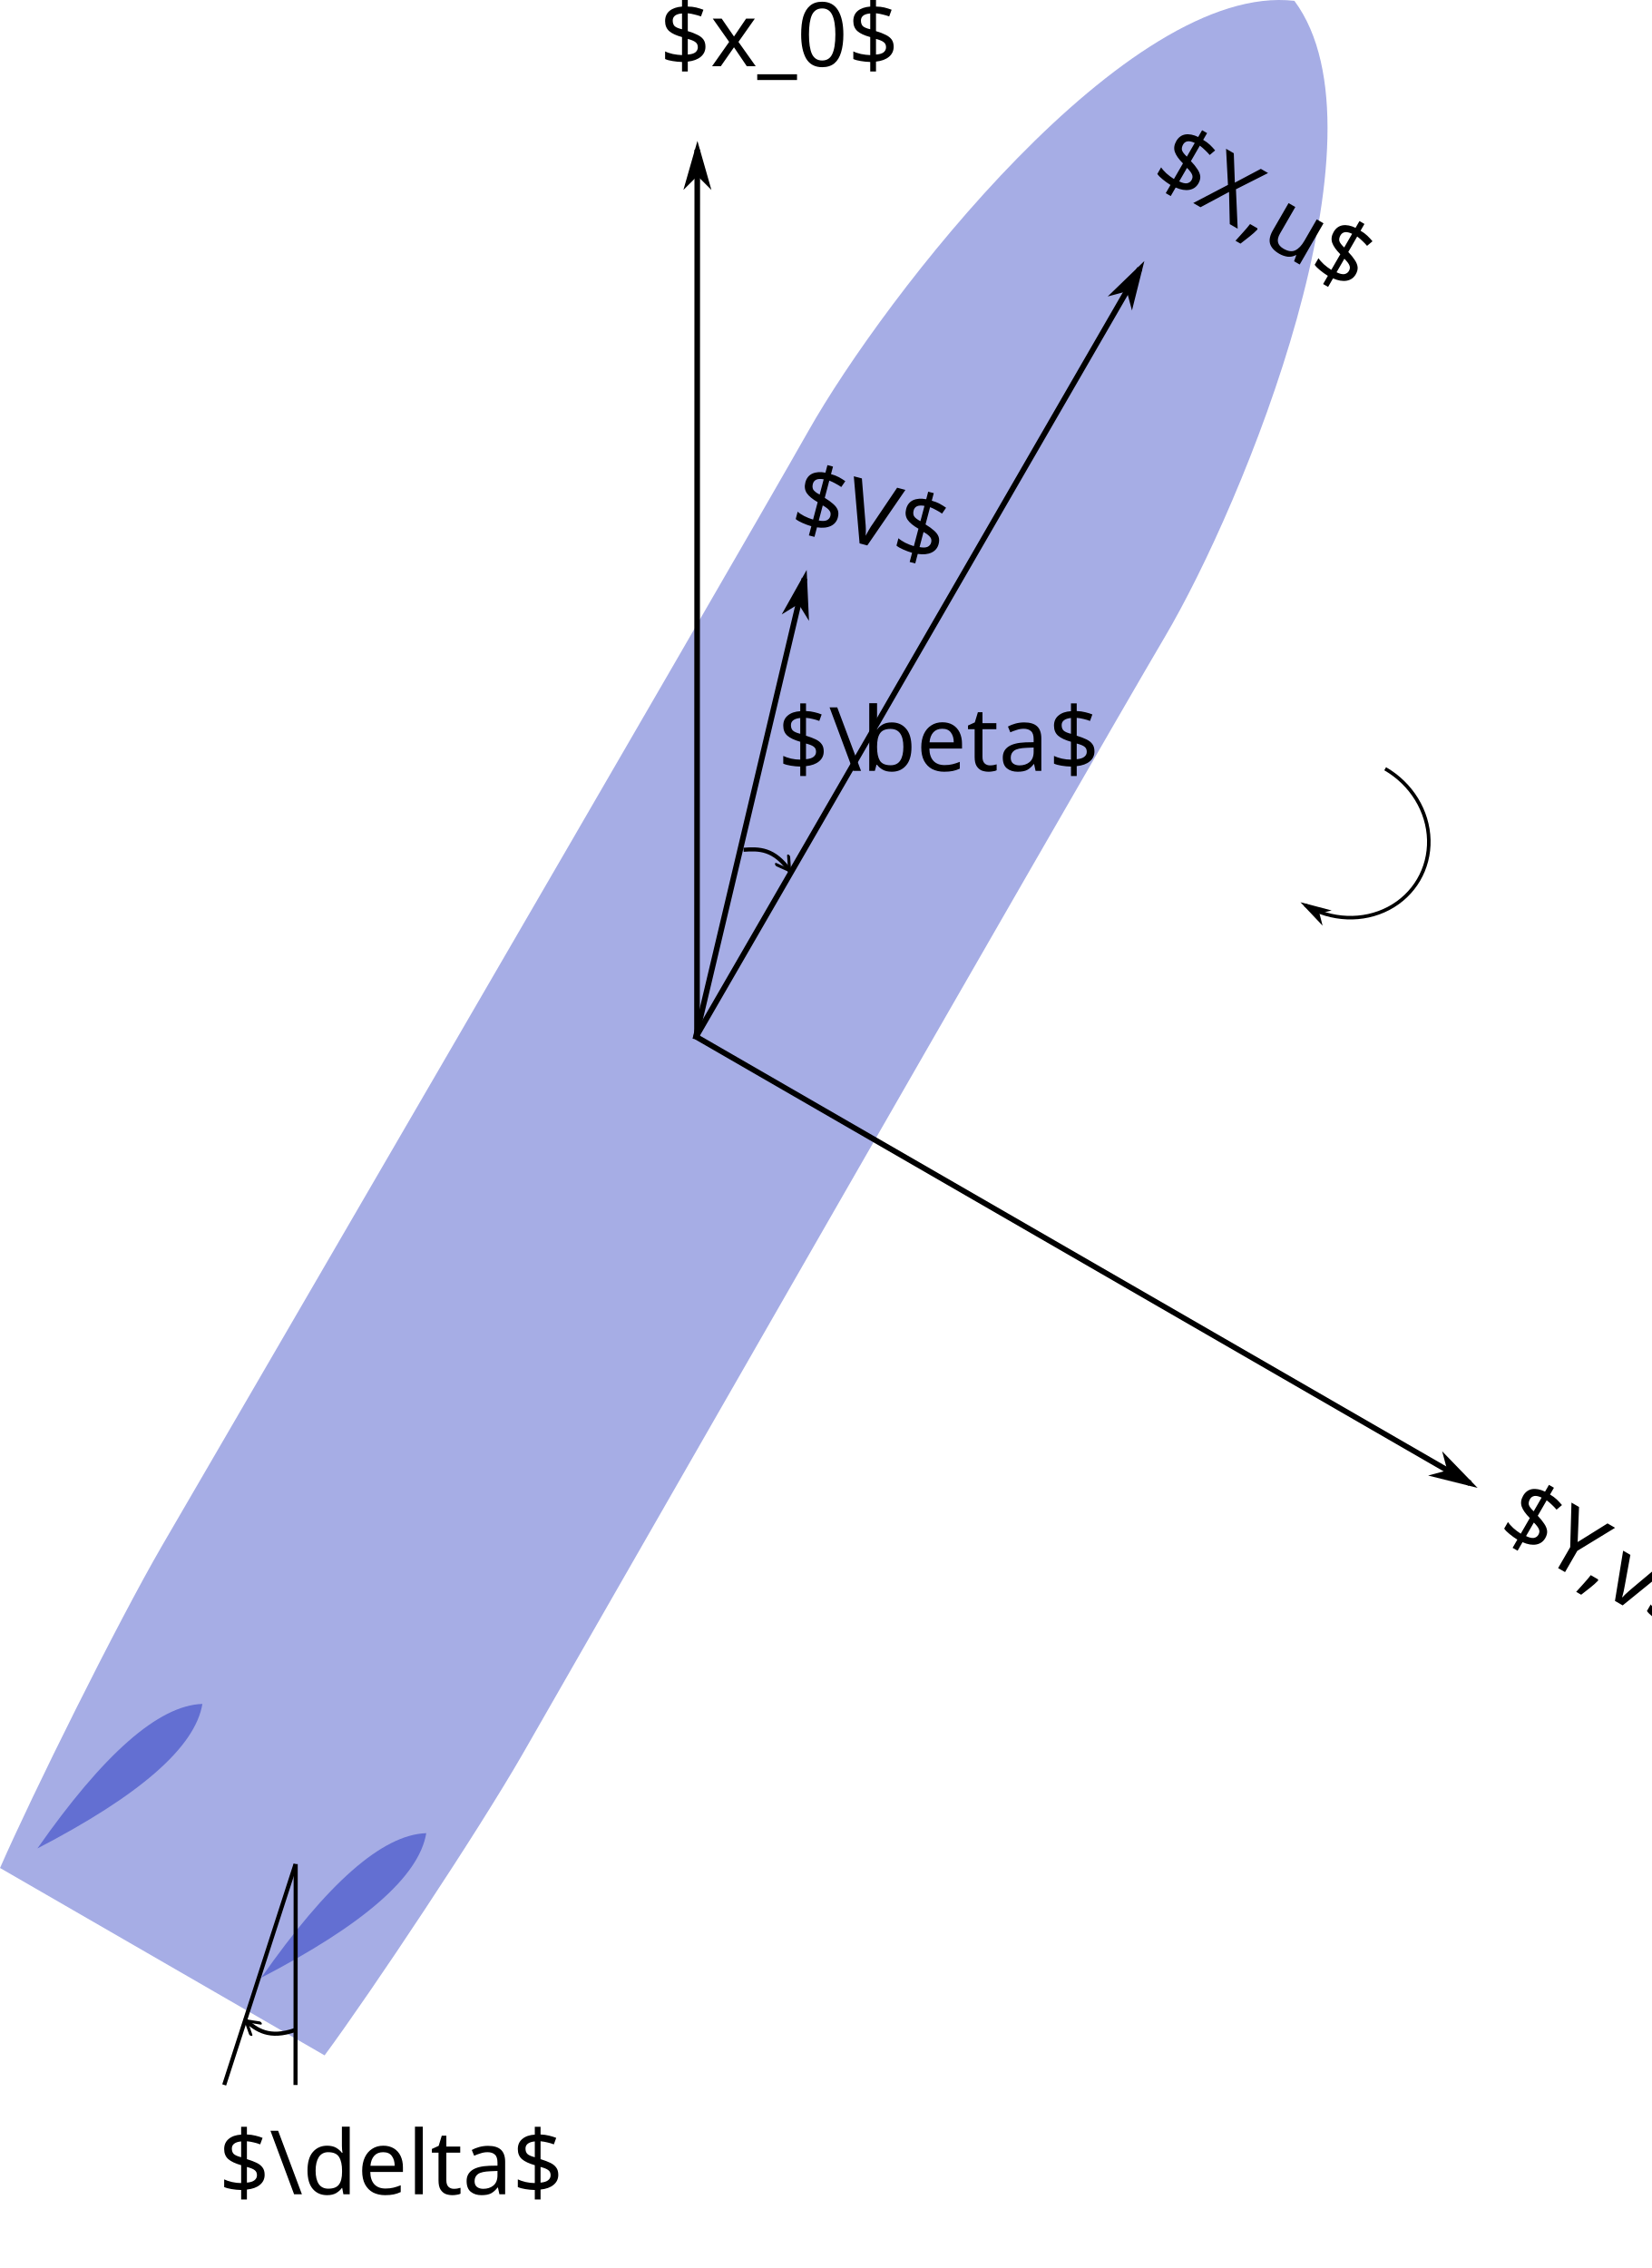
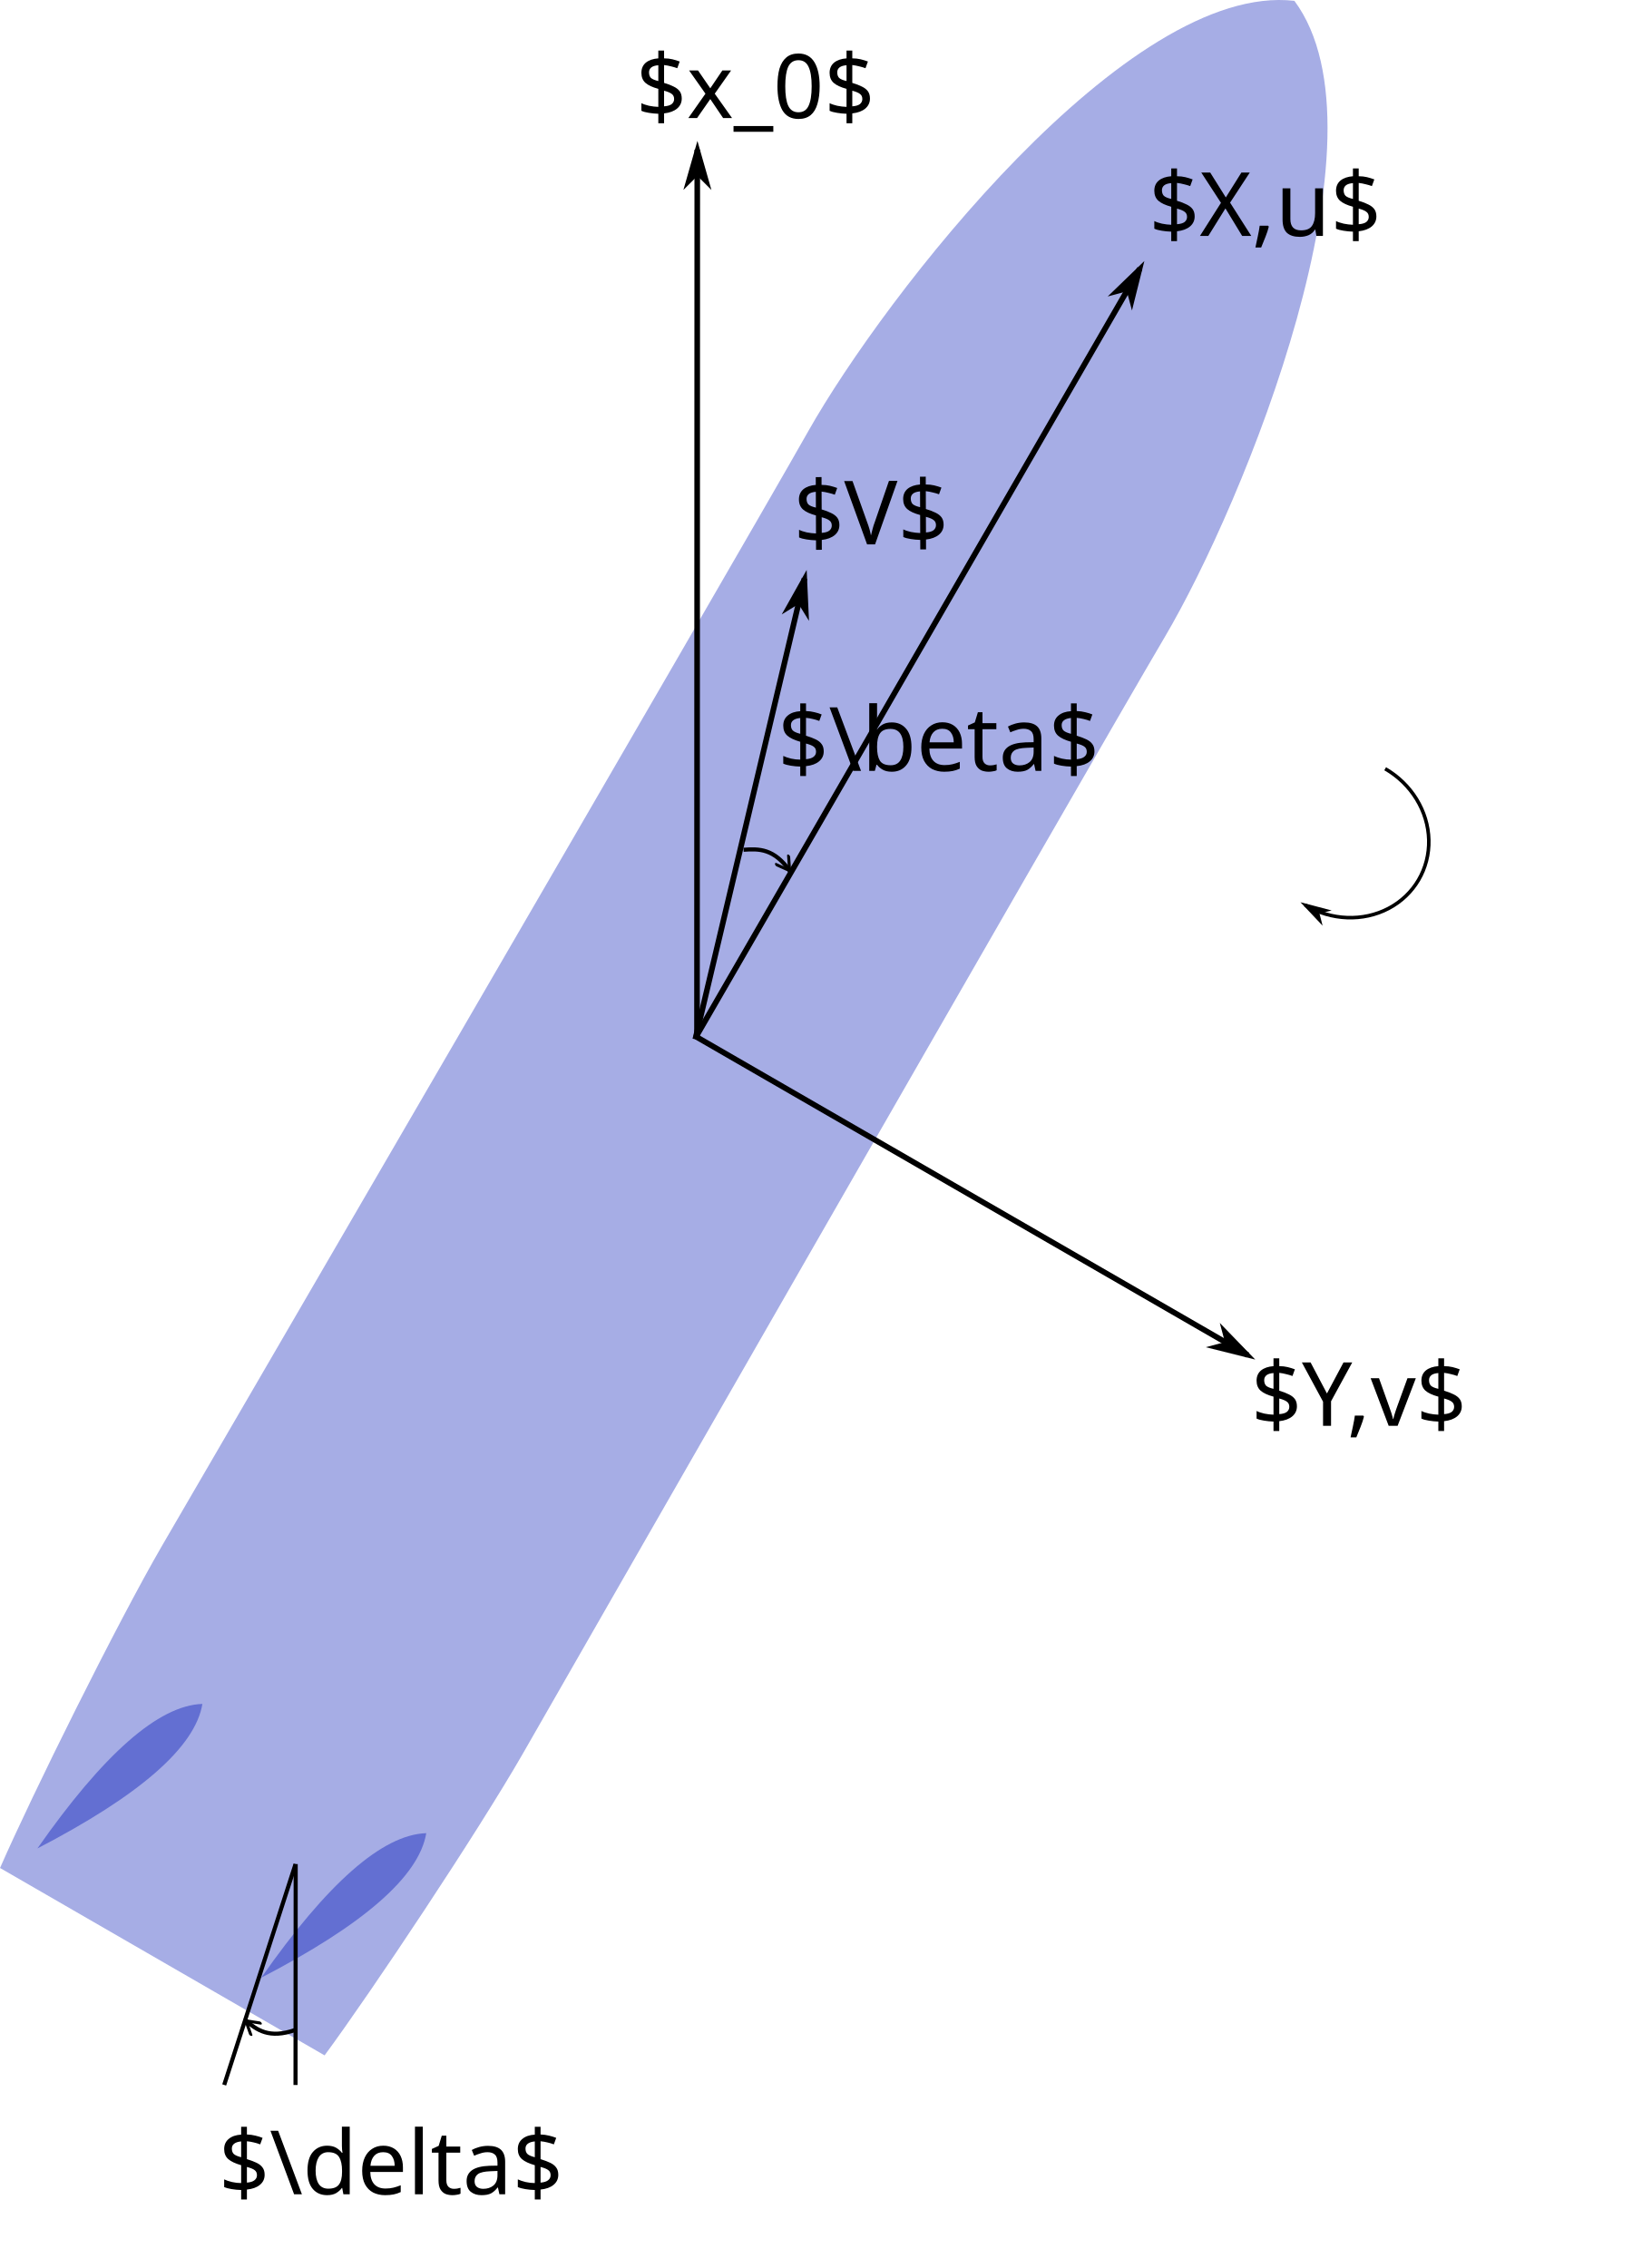
<svg xmlns="http://www.w3.org/2000/svg" width="5.242cm" height="7.199cm" viewBox="0 0 174.729 239.971" version="1.1" id="svg5" xml:space="preserve">
  <defs id="defs2">
    <marker style="overflow:visible" id="ArrowWideRounded" refX="0.5" refY="0" orient="auto-start-reverse" markerWidth="1" markerHeight="0.6" viewBox="0 0 1 1" preserveAspectRatio="none">
      <path style="fill:none;stroke:context-stroke;stroke-width:1;stroke-linecap:round" d="M 3,-3 0,0 3,3" transform="rotate(180,0.125,0)" id="path6" />
    </marker>
    <linearGradient id="linearGradient18296">
      <stop style="stop-color:#7781d7;stop-opacity:1;" offset="0" id="stop18294" />
    </linearGradient>
    <rect x="410.356" y="703.464" width="82.898" height="63.095" id="rect2929" />
    <rect x="166.453" y="700.889" width="81.197" height="44.333" id="rect11198" />
    <rect x="122.669" y="504.307" width="65.423" height="73.549" id="rect11068" />
    <rect x="410.356" y="703.464" width="82.898" height="63.095" id="rect3683" />
    <rect x="410.356" y="703.464" width="82.898" height="63.095" id="rect3738" />
    <rect x="410.356" y="703.464" width="82.898" height="63.095" id="rect3762" />
    <rect x="410.356" y="703.464" width="82.898" height="63.095" id="rect6978" />
    <rect x="410.356" y="703.464" width="82.898" height="63.095" id="rect8227" />
    <marker style="overflow:visible" id="Arrow1L" refX="4.696" refY="-0.027" orient="auto-start-reverse" markerWidth="8.75" markerHeight="5" viewBox="0 0 8.75 5" preserveAspectRatio="xMidYMid">
      <path style="fill:context-stroke;fill-rule:evenodd;stroke:none" d="M 0,0 5,-5 -12.5,0 5,5 Z" id="arrow1L" transform="scale(-0.5)" />
    </marker>
    <marker style="overflow:visible" id="Arrow1L-2-9" refX="4.696" refY="-0.027" orient="auto-start-reverse" markerWidth="8.75" markerHeight="5" viewBox="0 0 8.75 5" preserveAspectRatio="xMidYMid">
      <path style="fill:context-stroke;fill-rule:evenodd;stroke:none" d="M 0,0 5,-5 -12.5,0 5,5 Z" id="arrow1L-3-2" transform="scale(-0.5)" />
    </marker>
  </defs>
  <g id="layer1" style="display:inline" transform="translate(19.36282,-49.10909)">
    <g id="g555" transform="matrix(1.090411,0.6295493,-0.6295493,1.090411,36.34442,-67.9563)" style="stroke:none;stroke-width:0.444;stroke-dasharray:none;stroke-opacity:1">
      <a id="a4772" style="fill:#7781d7;fill-opacity:0.652;stroke:none;stroke-width:0.445;stroke-dasharray:none;stroke-opacity:1">
        <path id="path1055" style="display:inline;fill:#7781d7;fill-opacity:0.652;stroke:none;stroke-width:0.445;stroke-linejoin:round;stroke-dasharray:none;stroke-opacity:1;paint-order:markers fill stroke" d="m 84.909,208.336 c -0.014,7.599 1.001,23.553 1.75,30.249 h 15.747 15.747 c 0.749,-6.696 1.764,-22.65 1.75,-30.249 0,0 -0.322,-95.214 -0.2,-108.291 0.122,-13.077 -4.373,-46.129 -17.297,-51.729 -12.924,5.599 -17.419,38.652 -17.297,51.729 0.122,13.077 -0.2,108.291 -0.2,108.291 z" />
      </a>
      <g id="g2726" transform="rotate(20,105.9406,257.9604)" style="stroke:none;stroke-width:0.445;stroke-dasharray:none;stroke-opacity:1">
        <path id="path7777-0" style="display:inline;fill:#404ec7;fill-opacity:0.652;stroke:none;stroke-width:0.445;stroke-linejoin:round;stroke-dasharray:none;stroke-opacity:1" d="m 101.977,217.029 c 2.41,2.814 2.49,9.031 0.391,18.429 m -0.391,-18.429 c -2.288,2.914 -2.104,9.128 0.391,18.429" />
      </g>
      <path style="display:none;fill:#5a63fe;fill-opacity:1;stroke:none;stroke-width:0.444;stroke-linejoin:round;stroke-dasharray:none;stroke-opacity:1;paint-order:markers fill stroke" d="M 102.406,48.317 V 243.94" id="path5693" />
      <g id="g1" transform="rotate(20,95.07924,196.3625)" style="stroke:none;stroke-width:0.445;stroke-dasharray:none;stroke-opacity:1">
        <path id="path1" style="display:inline;fill:#404ec7;fill-opacity:0.652;stroke:none;stroke-width:0.445;stroke-linejoin:round;stroke-dasharray:none;stroke-opacity:1" d="m 101.977,217.029 c 2.41,2.814 2.49,9.031 0.391,18.429 m -0.391,-18.429 c -2.288,2.914 -2.104,9.128 0.391,18.429" />
      </g>
    </g>
    <g id="g6460" transform="matrix(0,1.450481,-1.450481,0,431.1217,-58.50051)" style="display:none">
      <g id="g6477">
        <path style="display:inline;fill:#94952d;fill-opacity:0.652;stroke:#000000;stroke-width:0.9;stroke-linejoin:round;stroke-dasharray:none;stroke-opacity:1;marker-start:url(#Arrow1L)" d="m 102.406,202.01 v 29.049" id="path6454" />
        <text xml:space="preserve" style="font-size:7.056px;line-height:1.5;font-family:'Baskerville Old Face';-inkscape-font-specification:'Baskerville Old Face, Normal';display:inline;fill:#000000;fill-opacity:1;stroke:none;stroke-width:0.3;stroke-linejoin:round;stroke-dasharray:none;stroke-opacity:1;paint-order:markers fill stroke" x="-200.612" y="104.68" id="text6458" transform="rotate(-90)">
          <tspan style="fill:#000000;fill-opacity:1;stroke:none;stroke-width:0.3" x="-200.612" y="104.68" id="tspan6456">$Y_R$</tspan>
        </text>
      </g>
      <g id="g6468" style="display:inline" transform="rotate(-90,102.43,231.0596)">
        <path style="display:inline;fill:#94952d;fill-opacity:0.652;stroke:#000000;stroke-width:0.9;stroke-linejoin:round;stroke-dasharray:none;stroke-opacity:1;marker-start:url(#Arrow1L)" d="m 102.406,215.044 v 16.015" id="path6462" />
        <text xml:space="preserve" style="font-size:7.056px;line-height:1.5;font-family:'Baskerville Old Face';-inkscape-font-specification:'Baskerville Old Face, Normal';display:inline;fill:#000000;fill-opacity:1;stroke:none;stroke-width:0.3;stroke-linejoin:round;stroke-dasharray:none;stroke-opacity:1;paint-order:markers fill stroke" x="92.36" y="210.716" id="text6466">
          <tspan style="fill:#000000;fill-opacity:1;stroke:none;stroke-width:0.3" x="92.36" y="210.716" id="tspan6464">$X_R$</tspan>
        </text>
      </g>
    </g>
    <g id="g6568" transform="matrix(-0.6295493,1.090411,-1.090411,-0.6295493,370.7258,192.6102)" style="stroke-width:0.471;stroke-dasharray:none">
      <g id="g6558" style="stroke-width:0.471;stroke-dasharray:none">
-         <path style="display:inline;fill:#94952d;fill-opacity:0.652;stroke:#000000;stroke-width:0.471;stroke-linejoin:round;stroke-dasharray:none;stroke-dashoffset:0;stroke-opacity:1;marker-start:url(#Arrow1L)" d="m 102.393,155.976 0.013,75.083" id="path6552" />
-         <text xml:space="preserve" style="font-style:normal;font-variant:normal;font-weight:normal;font-stretch:normal;font-size:5.604px;line-height:1.5;font-family:'Baskerville Old Face';-inkscape-font-specification:'Baskerville Old Face, Normal';font-variant-ligatures:normal;font-variant-caps:normal;font-variant-numeric:normal;font-variant-east-asian:normal;display:inline;fill:#000000;fill-opacity:1;stroke:none;stroke-width:0.471;stroke-linejoin:round;stroke-dasharray:none;stroke-opacity:1;paint-order:markers fill stroke" x="-152.072" y="104.857" id="text6556" transform="rotate(-90)">
-           <tspan style="font-style:normal;font-variant:normal;font-weight:normal;font-stretch:normal;font-size:7.472px;font-family:'Baskerville Old Face';-inkscape-font-specification:'Baskerville Old Face, Normal';font-variant-ligatures:normal;font-variant-caps:normal;font-variant-numeric:normal;font-variant-east-asian:normal;fill:#000000;fill-opacity:1;stroke:none;stroke-width:0.471;stroke-dasharray:none" x="-152.072" y="104.857" id="tspan6554">$Y,v$</tspan>
+         <path style="display:inline;fill:#94952d;fill-opacity:0.652;stroke:#000000;stroke-width:0.471;stroke-linejoin:round;stroke-dasharray:none;stroke-dashoffset:0;stroke-opacity:1;marker-start:url(#Arrow1L)" d="m 102.396,177.55 0.009,53.51" id="path6552" />
+         <text xml:space="preserve" style="font-style:normal;font-variant:normal;font-weight:normal;font-stretch:normal;font-size:5.604px;line-height:1.5;font-family:'Baskerville Old Face';-inkscape-font-specification:'Baskerville Old Face, Normal';font-variant-ligatures:normal;font-variant-caps:normal;font-variant-numeric:normal;font-variant-east-asian:normal;display:inline;fill:#000000;fill-opacity:1;stroke:none;stroke-width:0.471;stroke-linejoin:round;stroke-dasharray:none;stroke-opacity:1;paint-order:markers fill stroke" x="-204.69" y="5.847" id="text6556" transform="rotate(-120)">
+           <tspan style="font-style:normal;font-variant:normal;font-weight:normal;font-stretch:normal;font-size:7.472px;font-family:'Baskerville Old Face';-inkscape-font-specification:'Baskerville Old Face, Normal';font-variant-ligatures:normal;font-variant-caps:normal;font-variant-numeric:normal;font-variant-east-asian:normal;fill:#000000;fill-opacity:1;stroke:none;stroke-width:0.471;stroke-dasharray:none" x="-204.69" y="5.847" id="tspan6554">$Y,v$</tspan>
        </text>
      </g>
      <g id="g6566" style="display:inline;stroke-width:0.471;stroke-dasharray:none" transform="rotate(-90,102.43,231.0596)">
        <path style="display:inline;fill:#7781d7;fill-opacity:1;fill-rule:evenodd;stroke:#000000;stroke-width:0.471;stroke-linejoin:round;stroke-dasharray:none;stroke-dashoffset:0;stroke-opacity:1;marker-start:url(#Arrow1L)" d="m 102.43,156.481 -0.024,74.579" id="path6560" />
-         <text xml:space="preserve" style="font-style:normal;font-variant:normal;font-weight:normal;font-stretch:normal;font-size:5.604px;line-height:1.5;font-family:'Baskerville Old Face';-inkscape-font-specification:'Baskerville Old Face, Normal';font-variant-ligatures:normal;font-variant-caps:normal;font-variant-numeric:normal;font-variant-east-asian:normal;display:inline;fill:#000000;fill-opacity:1;stroke:none;stroke-width:0.471;stroke-linejoin:round;stroke-dasharray:none;stroke-opacity:1;paint-order:markers fill stroke" x="99.258" y="149.476" id="text6564">
-           <tspan style="font-style:normal;font-variant:normal;font-weight:normal;font-stretch:normal;font-size:7.472px;font-family:'Baskerville Old Face';-inkscape-font-specification:'Baskerville Old Face, Normal';font-variant-ligatures:normal;font-variant-caps:normal;font-variant-numeric:normal;font-variant-east-asian:normal;fill:#000000;fill-opacity:1;stroke:none;stroke-width:0.471;stroke-dasharray:none" x="99.258" y="149.476" id="tspan6570">$X,u$</tspan>
+         <text xml:space="preserve" style="font-style:normal;font-variant:normal;font-weight:normal;font-stretch:normal;font-size:5.604px;line-height:1.5;font-family:'Baskerville Old Face';-inkscape-font-specification:'Baskerville Old Face, Normal';font-variant-ligatures:normal;font-variant-caps:normal;font-variant-numeric:normal;font-variant-east-asian:normal;display:inline;fill:#000000;fill-opacity:1;stroke:none;stroke-width:0.471;stroke-linejoin:round;stroke-dasharray:none;stroke-opacity:1;paint-order:markers fill stroke" x="11.212" y="183.995" id="text6564" transform="rotate(-30)">
+           <tspan style="font-style:normal;font-variant:normal;font-weight:normal;font-stretch:normal;font-size:7.472px;font-family:'Baskerville Old Face';-inkscape-font-specification:'Baskerville Old Face, Normal';font-variant-ligatures:normal;font-variant-caps:normal;font-variant-numeric:normal;font-variant-east-asian:normal;fill:#000000;fill-opacity:1;stroke:none;stroke-width:0.471;stroke-dasharray:none" x="11.212" y="183.995" id="tspan6570">$X,u$</tspan>
        </text>
      </g>
    </g>
    <path style="fill:none;fill-opacity:0.652;fill-rule:evenodd;stroke:#000000;stroke-width:0.375;stroke-linejoin:round;stroke-dasharray:none;stroke-dashoffset:0;stroke-opacity:1;marker-end:url(#Arrow1L-2-9);paint-order:markers fill stroke" id="path27737" d="m 175.378,49.374 a 8.944,8.366 0 0 1 7.765,4.215 8.944,8.366 0 0 1 -0.059,8.397 8.944,8.366 0 0 1 -7.823,4.119" transform="rotate(30)" />
    <text xml:space="preserve" style="font-style:normal;font-variant:normal;font-weight:normal;font-stretch:normal;font-size:7.056px;line-height:1.5;font-family:'Baskerville Old Face';-inkscape-font-specification:'Baskerville Old Face, Normal';font-variant-ligatures:normal;font-variant-caps:normal;font-variant-numeric:normal;font-variant-east-asian:normal;display:none;fill:#000000;fill-opacity:1;stroke:none;stroke-width:0.378;stroke-linejoin:round;stroke-dasharray:none;stroke-opacity:1;paint-order:markers fill stroke" x="68.439" y="172.246" id="text6491-2">
      <tspan style="font-style:normal;font-variant:normal;font-weight:normal;font-stretch:normal;font-size:7.056px;font-family:'Baskerville Old Face';-inkscape-font-specification:'Baskerville Old Face, Normal';font-variant-ligatures:normal;font-variant-caps:normal;font-variant-numeric:normal;font-variant-east-asian:normal;fill:#000000;fill-opacity:1;stroke:none;stroke-width:0.378" x="0" y="0" id="tspan6489-0">$N_D,N_H,</tspan>
      <tspan style="font-style:normal;font-variant:normal;font-weight:normal;font-stretch:normal;font-size:7.056px;font-family:'Baskerville Old Face';-inkscape-font-specification:'Baskerville Old Face, Normal';font-variant-ligatures:normal;font-variant-caps:normal;font-variant-numeric:normal;font-variant-east-asian:normal;fill:#000000;fill-opacity:1;stroke:none;stroke-width:0.378" x="0" y="0" id="tspan30353">N_R,N_{RHI}$</tspan>
    </text>
    <g id="g8" transform="translate(-62.78031,-7.539973)">
      <path style="display:inline;fill:none;stroke:#000000;stroke-width:0;stroke-dasharray:none;stroke-opacity:1" d="m 118.178,210.816 -1.963,7.326 -5.936,17.452 5.936,-17.452" id="path2" transform="matrix(1.259099,0,0,1.259099,-69.1755,-27.20953)" />
      <path style="display:inline;fill:none;stroke:#000000;stroke-width:0.344;stroke-dasharray:none;stroke-opacity:1" d="m 114.255,241.81 0.013,-18.563" id="path4" transform="matrix(1.259099,0,0,1.259099,-69.1755,-27.20953)" />
      <path style="display:inline;fill:none;stroke:#000000;stroke-width:0.344;stroke-dasharray:none;stroke-opacity:1" d="m 114.256,223.252 -5.995,18.554" id="path5" transform="matrix(1.259099,0,0,1.259099,-69.1755,-27.20953)" />
      <text xml:space="preserve" style="font-style:normal;font-variant:normal;font-weight:normal;font-stretch:normal;font-size:7.056px;line-height:1.5;font-family:'Baskerville Old Face';-inkscape-font-specification:'Baskerville Old Face, Normal';font-variant-ligatures:normal;font-variant-caps:normal;font-variant-numeric:normal;font-variant-east-asian:normal;display:inline;fill:#000000;fill-opacity:1;stroke:none;stroke-width:0.378;stroke-linejoin:round;stroke-dasharray:none;stroke-opacity:1;paint-order:markers fill stroke" x="66.554" y="288.822" id="text6">
        <tspan style="font-style:normal;font-variant:normal;font-weight:normal;font-stretch:normal;font-size:9.407px;font-family:'Baskerville Old Face';-inkscape-font-specification:'Baskerville Old Face, Normal';font-variant-ligatures:normal;font-variant-caps:normal;font-variant-numeric:normal;font-variant-east-asian:normal;fill:#000000;fill-opacity:1;stroke:none;stroke-width:0.378" x="66.554" y="288.822" id="tspan7">$\delta$</tspan>
      </text>
      <path style="fill:none;stroke:#000000;stroke-width:0.433;stroke-dasharray:none;marker-end:url(#ArrowWideRounded)" d="m 74.692,271.418 c -2.821,0.997 -4.099,0.011 -5.343,-1.02" id="path3" />
    </g>
    <g id="g11" transform="matrix(1.3265289e-8,1.259099,-1.259099,1.3265289e-8,345.3375,29.87096)" style="stroke-width:0.471;stroke-dasharray:none">
      <g id="g10" style="display:inline;stroke-width:0.471;stroke-dasharray:none" transform="rotate(-90,102.43,231.0596)">
        <path style="display:inline;fill:#7781d7;fill-opacity:1;fill-rule:evenodd;stroke:#000000;stroke-width:0.471;stroke-linejoin:round;stroke-dasharray:none;stroke-dashoffset:0;stroke-opacity:1;marker-start:url(#Arrow1L)" d="m 102.43,156.481 -0.024,74.579" id="path9" />
-         <text xml:space="preserve" style="font-style:normal;font-variant:normal;font-weight:normal;font-stretch:normal;font-size:5.604px;line-height:1.5;font-family:'Baskerville Old Face';-inkscape-font-specification:'Baskerville Old Face, Normal';font-variant-ligatures:normal;font-variant-caps:normal;font-variant-numeric:normal;font-variant-east-asian:normal;display:inline;fill:#000000;fill-opacity:1;stroke:none;stroke-width:0.471;stroke-linejoin:round;stroke-dasharray:none;stroke-opacity:1;paint-order:markers fill stroke" x="99.258" y="149.476" id="text9">
-           <tspan style="font-style:normal;font-variant:normal;font-weight:normal;font-stretch:normal;font-size:7.472px;font-family:'Baskerville Old Face';-inkscape-font-specification:'Baskerville Old Face, Normal';font-variant-ligatures:normal;font-variant-caps:normal;font-variant-numeric:normal;font-variant-east-asian:normal;fill:#000000;fill-opacity:1;stroke:none;stroke-width:0.471;stroke-dasharray:none" x="99.258" y="149.476" id="tspan9">$x_0$</tspan>
+         <text xml:space="preserve" style="font-style:normal;font-variant:normal;font-weight:normal;font-stretch:normal;font-size:5.604px;line-height:1.5;font-family:'Baskerville Old Face';-inkscape-font-specification:'Baskerville Old Face, Normal';font-variant-ligatures:normal;font-variant-caps:normal;font-variant-numeric:normal;font-variant-east-asian:normal;display:inline;fill:#000000;fill-opacity:1;stroke:none;stroke-width:0.471;stroke-linejoin:round;stroke-dasharray:none;stroke-opacity:1;paint-order:markers fill stroke" x="97.266" y="153.826" id="text9">
+           <tspan style="font-style:normal;font-variant:normal;font-weight:normal;font-stretch:normal;font-size:7.472px;font-family:'Baskerville Old Face';-inkscape-font-specification:'Baskerville Old Face, Normal';font-variant-ligatures:normal;font-variant-caps:normal;font-variant-numeric:normal;font-variant-east-asian:normal;fill:#000000;fill-opacity:1;stroke:none;stroke-width:0.471;stroke-dasharray:none" x="97.266" y="153.826" id="tspan9">$x_0$</tspan>
        </text>
      </g>
    </g>
    <g id="g12" style="display:inline;stroke-width:0.471;stroke-dasharray:none" transform="matrix(1.217498,0.3209783,-0.3209783,1.217498,3.685202,-155.109)">
      <path style="display:inline;fill:#94952d;fill-opacity:0.652;stroke:#000000;stroke-width:0.471;stroke-linejoin:round;stroke-dasharray:none;stroke-dashoffset:0;stroke-opacity:1;marker-start:url(#Arrow1L)" d="m 101.408,191.264 0.998,39.796" id="path11" />
-       <text xml:space="preserve" style="font-style:normal;font-variant:normal;font-weight:normal;font-stretch:normal;font-size:5.604px;line-height:1.5;font-family:'Baskerville Old Face';-inkscape-font-specification:'Baskerville Old Face, Normal';font-variant-ligatures:normal;font-variant-caps:normal;font-variant-numeric:normal;font-variant-east-asian:normal;display:inline;fill:#000000;fill-opacity:1;stroke:none;stroke-width:0.471;stroke-linejoin:round;stroke-dasharray:none;stroke-opacity:1;paint-order:markers fill stroke" x="98.954" y="187.241" id="text11">
-         <tspan style="font-style:normal;font-variant:normal;font-weight:normal;font-stretch:normal;font-size:7.472px;font-family:'Baskerville Old Face';-inkscape-font-specification:'Baskerville Old Face, Normal';font-variant-ligatures:normal;font-variant-caps:normal;font-variant-numeric:normal;font-variant-east-asian:normal;fill:#000000;fill-opacity:1;stroke:none;stroke-width:0.471;stroke-dasharray:none" x="98.954" y="187.241" id="tspan11">$V$</tspan>
+       <text xml:space="preserve" style="font-style:normal;font-variant:normal;font-weight:normal;font-stretch:normal;font-size:5.604px;line-height:1.5;font-family:'Baskerville Old Face';-inkscape-font-specification:'Baskerville Old Face, Normal';font-variant-ligatures:normal;font-variant-caps:normal;font-variant-numeric:normal;font-variant-east-asian:normal;display:inline;fill:#000000;fill-opacity:1;stroke:none;stroke-width:0.471;stroke-linejoin:round;stroke-dasharray:none;stroke-opacity:1;paint-order:markers fill stroke" x="47.54" y="208.16" id="text11" transform="rotate(-15)">
+         <tspan style="font-style:normal;font-variant:normal;font-weight:normal;font-stretch:normal;font-size:7.472px;font-family:'Baskerville Old Face';-inkscape-font-specification:'Baskerville Old Face, Normal';font-variant-ligatures:normal;font-variant-caps:normal;font-variant-numeric:normal;font-variant-east-asian:normal;fill:#000000;fill-opacity:1;stroke:none;stroke-width:0.471;stroke-dasharray:none" x="47.54" y="208.16" id="tspan11">$V$</tspan>
      </text>
    </g>
    <g id="g13">
      <text xml:space="preserve" style="display:inline;font-style:normal;font-variant:normal;font-weight:normal;font-stretch:normal;font-size:7.056px;line-height:1.5;font-family:'Baskerville Old Face';-inkscape-font-specification:'Baskerville Old Face, Normal';font-variant-ligatures:normal;font-variant-caps:normal;font-variant-numeric:normal;font-variant-east-asian:normal;fill:#000000;fill-opacity:1;stroke:none;stroke-width:0.378;stroke-linejoin:round;stroke-dasharray:none;stroke-opacity:1;paint-order:markers fill stroke" x="125.71" y="138.21" id="text12" transform="translate(-62.78031,-7.539973)">
        <tspan style="font-style:normal;font-variant:normal;font-weight:normal;font-stretch:normal;font-size:9.407px;font-family:'Baskerville Old Face';-inkscape-font-specification:'Baskerville Old Face, Normal';font-variant-ligatures:normal;font-variant-caps:normal;font-variant-numeric:normal;font-variant-east-asian:normal;fill:#000000;fill-opacity:1;stroke:none;stroke-width:0.378" x="125.71" y="138.21" id="tspan12">$\beta$</tspan>
      </text>
      <path style="display:inline;fill:none;stroke:#000000;stroke-width:0.433;stroke-dasharray:none;marker-start:url(#ArrowWideRounded)" d="m 64.24,141.313 c -1.707,-2.457 -3.321,-2.403 -4.932,-2.293" id="path12" />
    </g>
  </g>
</svg>
